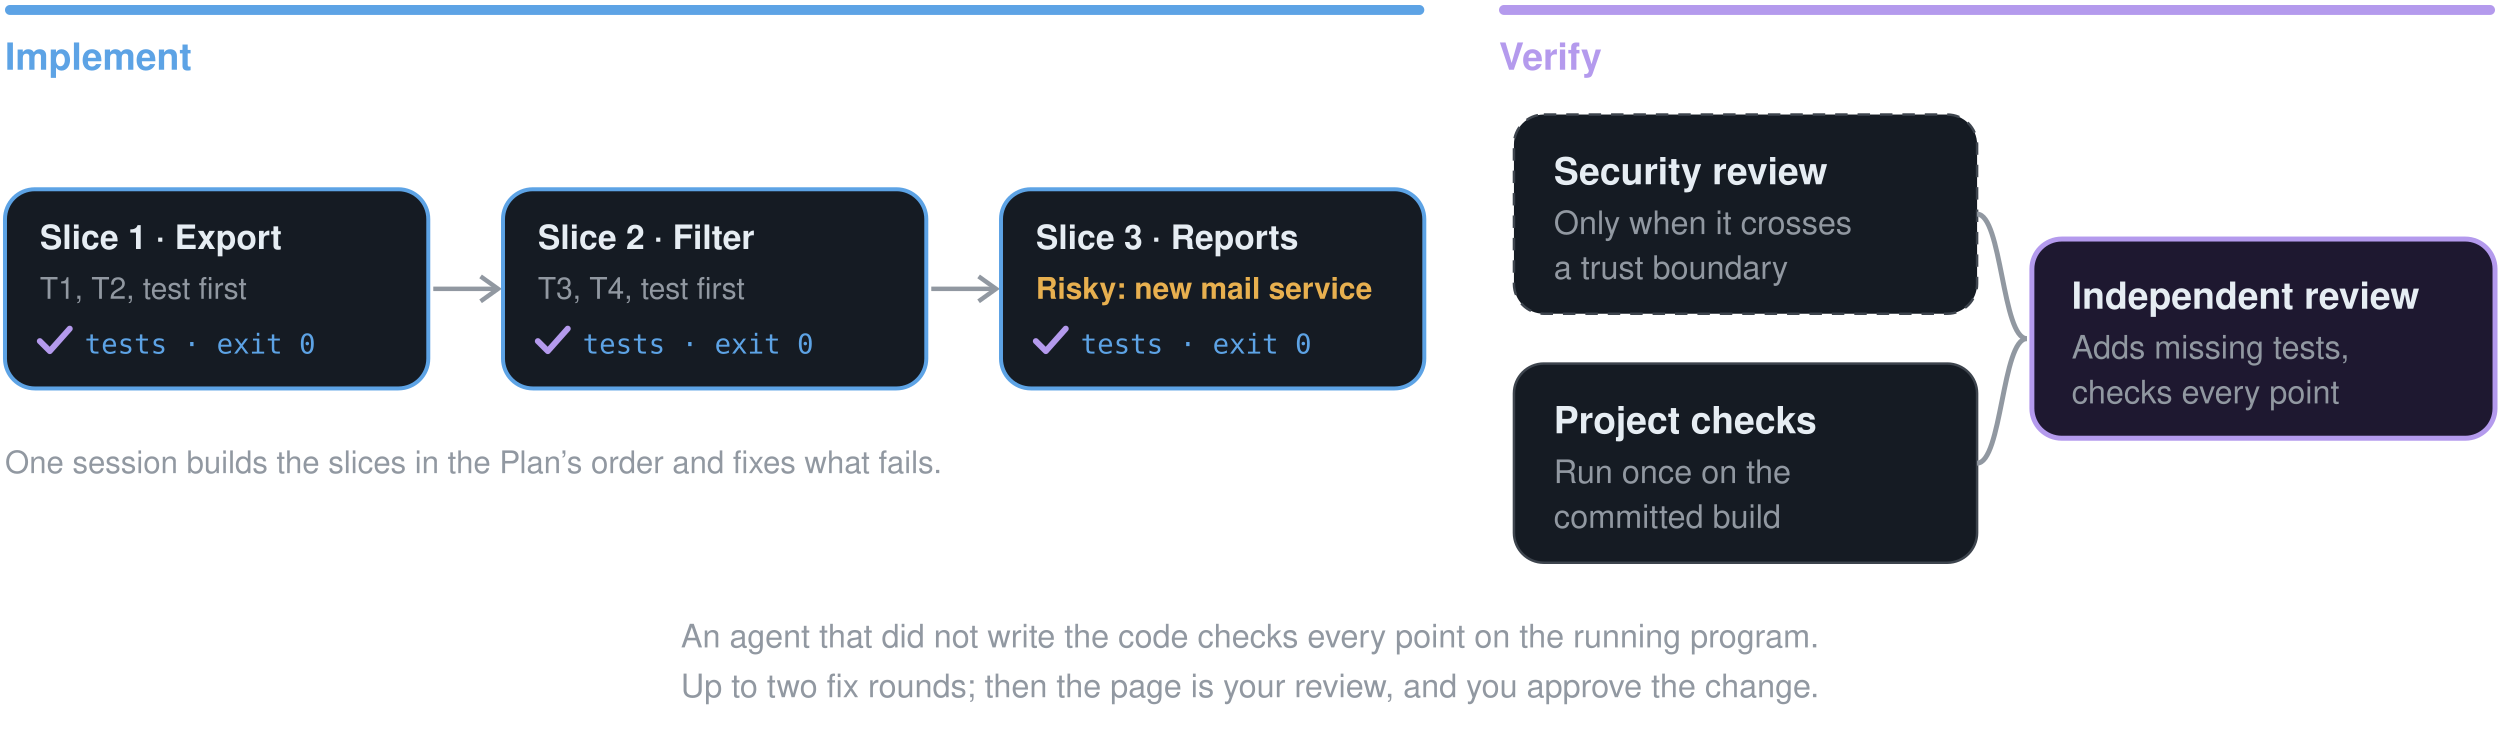
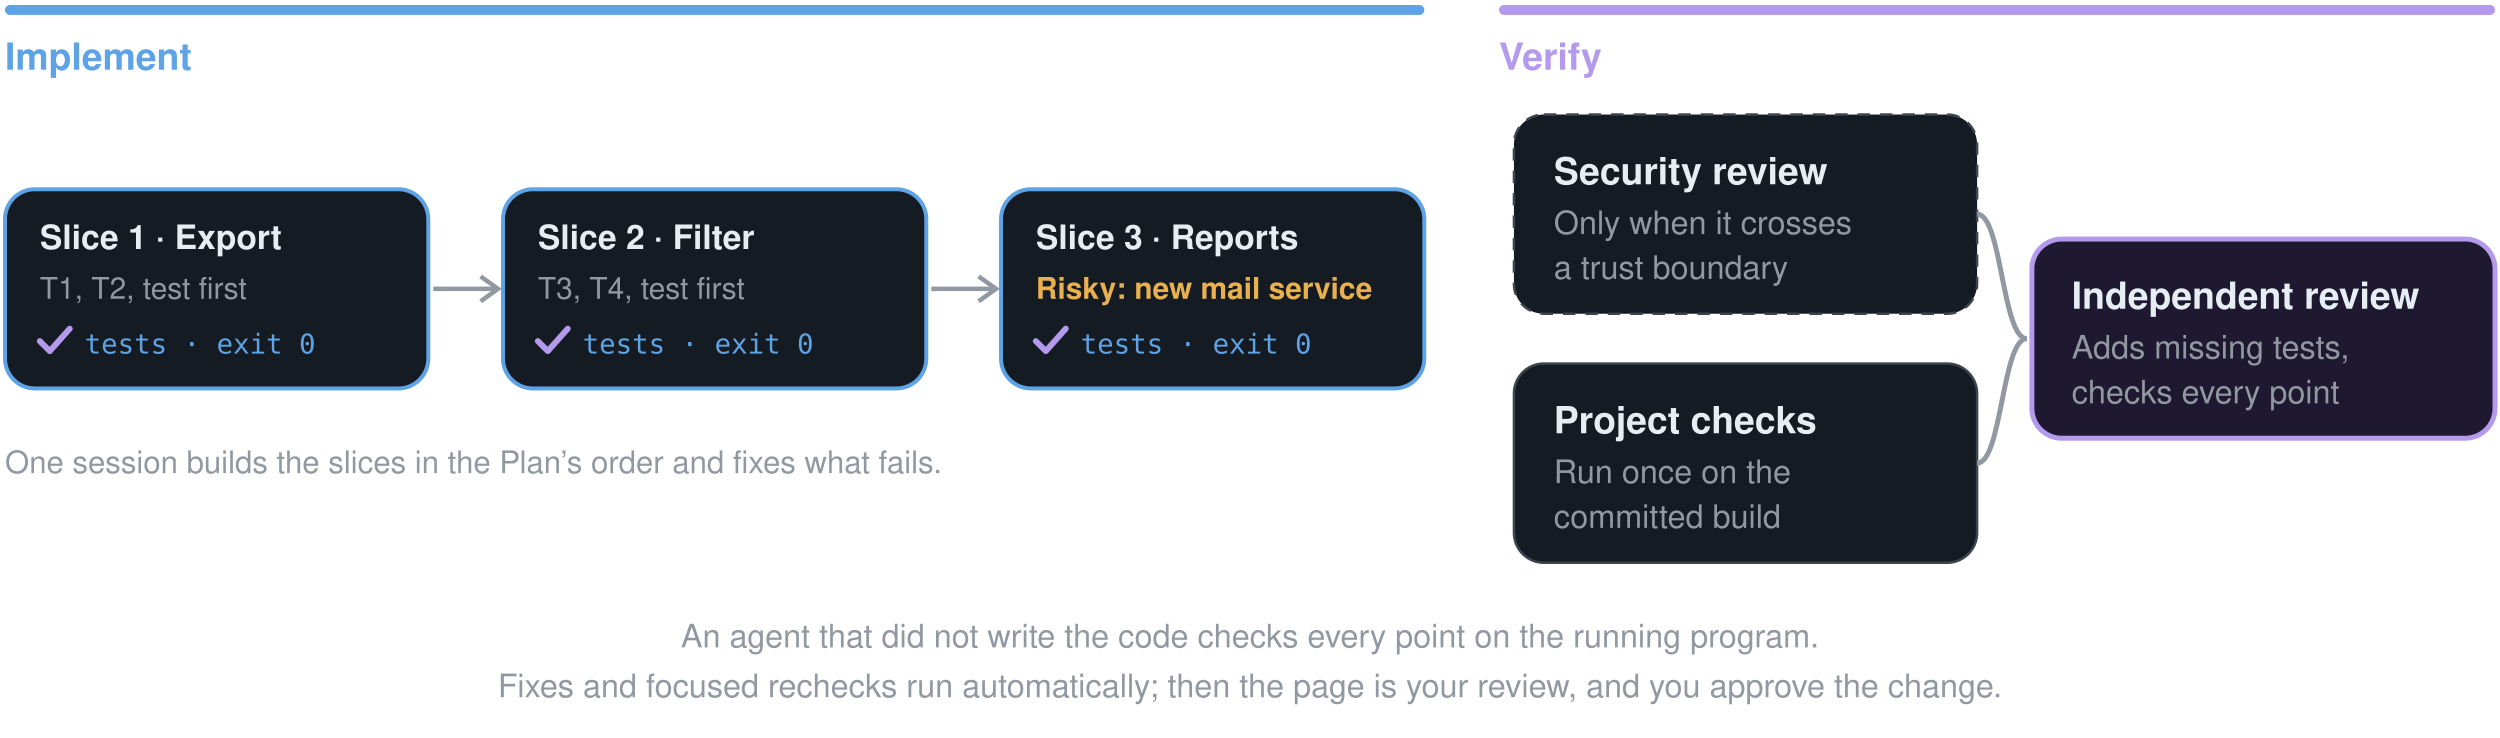
- <svg xmlns="http://www.w3.org/2000/svg" style="background:#0d1117" width="1004" height="296" viewBox="-2 -2 1004 296" role="img" aria-label="Implement and Verify: one session builds the slices in order, test first, and fixes what fails; then a security review when the change crosses a trust boundary, the project checks, and an agent that did not write the code adds missing tests and checks every point on the running program; after up to two fix rounds the Verify page is your review">
+ <svg xmlns="http://www.w3.org/2000/svg" style="background:#0d1117" width="1004" height="296" viewBox="-2 -2 1004 296" role="img" aria-label="Implement and Verify: one session builds the slices in order, test first, and fixes what fails; then a security review when the change crosses a trust boundary, the project checks, and an agent that did not write the code adds missing tests and checks every point on the running program; after fixes and focused rechecks the Verify page is your review">
  <rect x="0" y="0" width="570" height="4" rx="2" fill="#5da3e5" />
  <text x="0" y="26" font-family="-apple-system, BlinkMacSystemFont, 'Segoe UI', 'Helvetica Neue', Helvetica, Arial, sans-serif" font-size="15" font-weight="650" fill="#5da3e5" text-anchor="start">Implement</text>
  <rect x="600" y="0" width="400" height="4" rx="2" fill="#b49aed" />
  <text x="600" y="26" font-family="-apple-system, BlinkMacSystemFont, 'Segoe UI', 'Helvetica Neue', Helvetica, Arial, sans-serif" font-size="15" font-weight="650" fill="#b49aed" text-anchor="start">Verify</text>
  <rect x="0" y="74" width="170" height="80" rx="12" fill="#151b23" stroke="#5da3e5" stroke-width="1.6" />
  <text x="14" y="98" font-family="-apple-system, BlinkMacSystemFont, 'Segoe UI', 'Helvetica Neue', Helvetica, Arial, sans-serif" font-size="13.5" font-weight="650" fill="#e6edf3" text-anchor="start">Slice 1 · Export</text>
  <text x="14" y="118" font-family="-apple-system, BlinkMacSystemFont, 'Segoe UI', 'Helvetica Neue', Helvetica, Arial, sans-serif" font-size="12" font-weight="400" fill="#9198a1" text-anchor="start">T1, T2, test first</text>
  <path d="M14 135 l4 4 l8 -9" fill="none" stroke="#b49aed" stroke-width="2.4" stroke-linecap="round" stroke-linejoin="round" />
  <text x="32" y="140" font-family="ui-monospace, SFMono-Regular, Menlo, Consolas, monospace" font-size="11" font-weight="500" fill="#5da3e5" text-anchor="start">tests · exit 0</text>
  <path d="M172 114 L198 114" stroke="#9198a1" stroke-width="1.8" />
  <path d="M191 109 l7 5 l-7 5" fill="none" stroke="#9198a1" stroke-width="1.8" />
  <rect x="200" y="74" width="170" height="80" rx="12" fill="#151b23" stroke="#5da3e5" stroke-width="1.6" />
  <text x="214" y="98" font-family="-apple-system, BlinkMacSystemFont, 'Segoe UI', 'Helvetica Neue', Helvetica, Arial, sans-serif" font-size="13.5" font-weight="650" fill="#e6edf3" text-anchor="start">Slice 2 · Filter</text>
  <text x="214" y="118" font-family="-apple-system, BlinkMacSystemFont, 'Segoe UI', 'Helvetica Neue', Helvetica, Arial, sans-serif" font-size="12" font-weight="400" fill="#9198a1" text-anchor="start">T3, T4, test first</text>
  <path d="M214 135 l4 4 l8 -9" fill="none" stroke="#b49aed" stroke-width="2.4" stroke-linecap="round" stroke-linejoin="round" />
  <text x="232" y="140" font-family="ui-monospace, SFMono-Regular, Menlo, Consolas, monospace" font-size="11" font-weight="500" fill="#5da3e5" text-anchor="start">tests · exit 0</text>
  <path d="M372 114 L398 114" stroke="#9198a1" stroke-width="1.8" />
  <path d="M391 109 l7 5 l-7 5" fill="none" stroke="#9198a1" stroke-width="1.8" />
  <rect x="400" y="74" width="170" height="80" rx="12" fill="#151b23" stroke="#5da3e5" stroke-width="1.6" />
  <text x="414" y="98" font-family="-apple-system, BlinkMacSystemFont, 'Segoe UI', 'Helvetica Neue', Helvetica, Arial, sans-serif" font-size="13.5" font-weight="650" fill="#e6edf3" text-anchor="start">Slice 3 · Reports</text>
  <text x="414" y="118" font-family="-apple-system, BlinkMacSystemFont, 'Segoe UI', 'Helvetica Neue', Helvetica, Arial, sans-serif" font-size="12" font-weight="600" fill="#e8b04f" text-anchor="start">Risky: new mail service</text>
  <path d="M414 135 l4 4 l8 -9" fill="none" stroke="#b49aed" stroke-width="2.4" stroke-linecap="round" stroke-linejoin="round" />
  <text x="432" y="140" font-family="ui-monospace, SFMono-Regular, Menlo, Consolas, monospace" font-size="11" font-weight="500" fill="#5da3e5" text-anchor="start">tests · exit 0</text>
  <text x="0" y="188" font-family="-apple-system, BlinkMacSystemFont, 'Segoe UI', 'Helvetica Neue', Helvetica, Arial, sans-serif" font-size="12.5" font-weight="400" fill="#9198a1" text-anchor="start">One session builds the slices in the Plan’s order and fixes what fails.</text>
  <rect x="606" y="44" width="186" height="80" rx="12" fill="#151b23" stroke="#3d444d" stroke-width="1" stroke-dasharray="5 4" />
  <text x="622" y="72" font-family="-apple-system, BlinkMacSystemFont, 'Segoe UI', 'Helvetica Neue', Helvetica, Arial, sans-serif" font-size="15" font-weight="650" fill="#e6edf3" text-anchor="start">Security review</text>
  <text x="622" y="92" font-family="-apple-system, BlinkMacSystemFont, 'Segoe UI', 'Helvetica Neue', Helvetica, Arial, sans-serif" font-size="13" font-weight="400" fill="#9198a1" text-anchor="start">Only when it crosses</text>
  <text x="622" y="110" font-family="-apple-system, BlinkMacSystemFont, 'Segoe UI', 'Helvetica Neue', Helvetica, Arial, sans-serif" font-size="13" font-weight="400" fill="#9198a1" text-anchor="start">a trust boundary</text>
  <rect x="606" y="144" width="186" height="80" rx="12" fill="#151b23" stroke="#3d444d" stroke-width="1" />
  <text x="622" y="172" font-family="-apple-system, BlinkMacSystemFont, 'Segoe UI', 'Helvetica Neue', Helvetica, Arial, sans-serif" font-size="15" font-weight="650" fill="#e6edf3" text-anchor="start">Project checks</text>
  <text x="622" y="192" font-family="-apple-system, BlinkMacSystemFont, 'Segoe UI', 'Helvetica Neue', Helvetica, Arial, sans-serif" font-size="13" font-weight="400" fill="#9198a1" text-anchor="start">Run once on the</text>
  <text x="622" y="210" font-family="-apple-system, BlinkMacSystemFont, 'Segoe UI', 'Helvetica Neue', Helvetica, Arial, sans-serif" font-size="13" font-weight="400" fill="#9198a1" text-anchor="start">committed build</text>
  <path d="M792 84 C802.0 84 802.0 134 812 134" fill="none" stroke="#9198a1" stroke-width="2" />
  <path d="M792 184 C802.0 184 802.0 134 812 134" fill="none" stroke="#9198a1" stroke-width="2" />
  <rect x="814" y="94" width="186" height="80" rx="12" fill="#1e1830" stroke="#b49aed" stroke-width="2" />
  <text x="830" y="122" font-family="-apple-system, BlinkMacSystemFont, 'Segoe UI', 'Helvetica Neue', Helvetica, Arial, sans-serif" font-size="15" font-weight="650" fill="#e6edf3" text-anchor="start">Independent review</text>
  <text x="830" y="142" font-family="-apple-system, BlinkMacSystemFont, 'Segoe UI', 'Helvetica Neue', Helvetica, Arial, sans-serif" font-size="13" font-weight="400" fill="#9198a1" text-anchor="start">Adds missing tests,</text>
  <text x="830" y="160" font-family="-apple-system, BlinkMacSystemFont, 'Segoe UI', 'Helvetica Neue', Helvetica, Arial, sans-serif" font-size="13" font-weight="400" fill="#9198a1" text-anchor="start">checks every point</text>
  <text x="500.0" y="258" font-family="-apple-system, BlinkMacSystemFont, 'Segoe UI', 'Helvetica Neue', Helvetica, Arial, sans-serif" font-size="13" font-weight="400" fill="#9198a1" text-anchor="middle">An agent that did not write the code checks every point on the running program.</text>
-   <text x="500.0" y="278" font-family="-apple-system, BlinkMacSystemFont, 'Segoe UI', 'Helvetica Neue', Helvetica, Arial, sans-serif" font-size="13" font-weight="400" fill="#9198a1" text-anchor="middle">Up to two fix rounds; then the page is your review, and you approve the change.</text>
+   <text x="500.0" y="278" font-family="-apple-system, BlinkMacSystemFont, 'Segoe UI', 'Helvetica Neue', Helvetica, Arial, sans-serif" font-size="13" font-weight="400" fill="#9198a1" text-anchor="middle">Fixes and focused rechecks run automatically; then the page is your review, and you approve the change.</text>
</svg>
